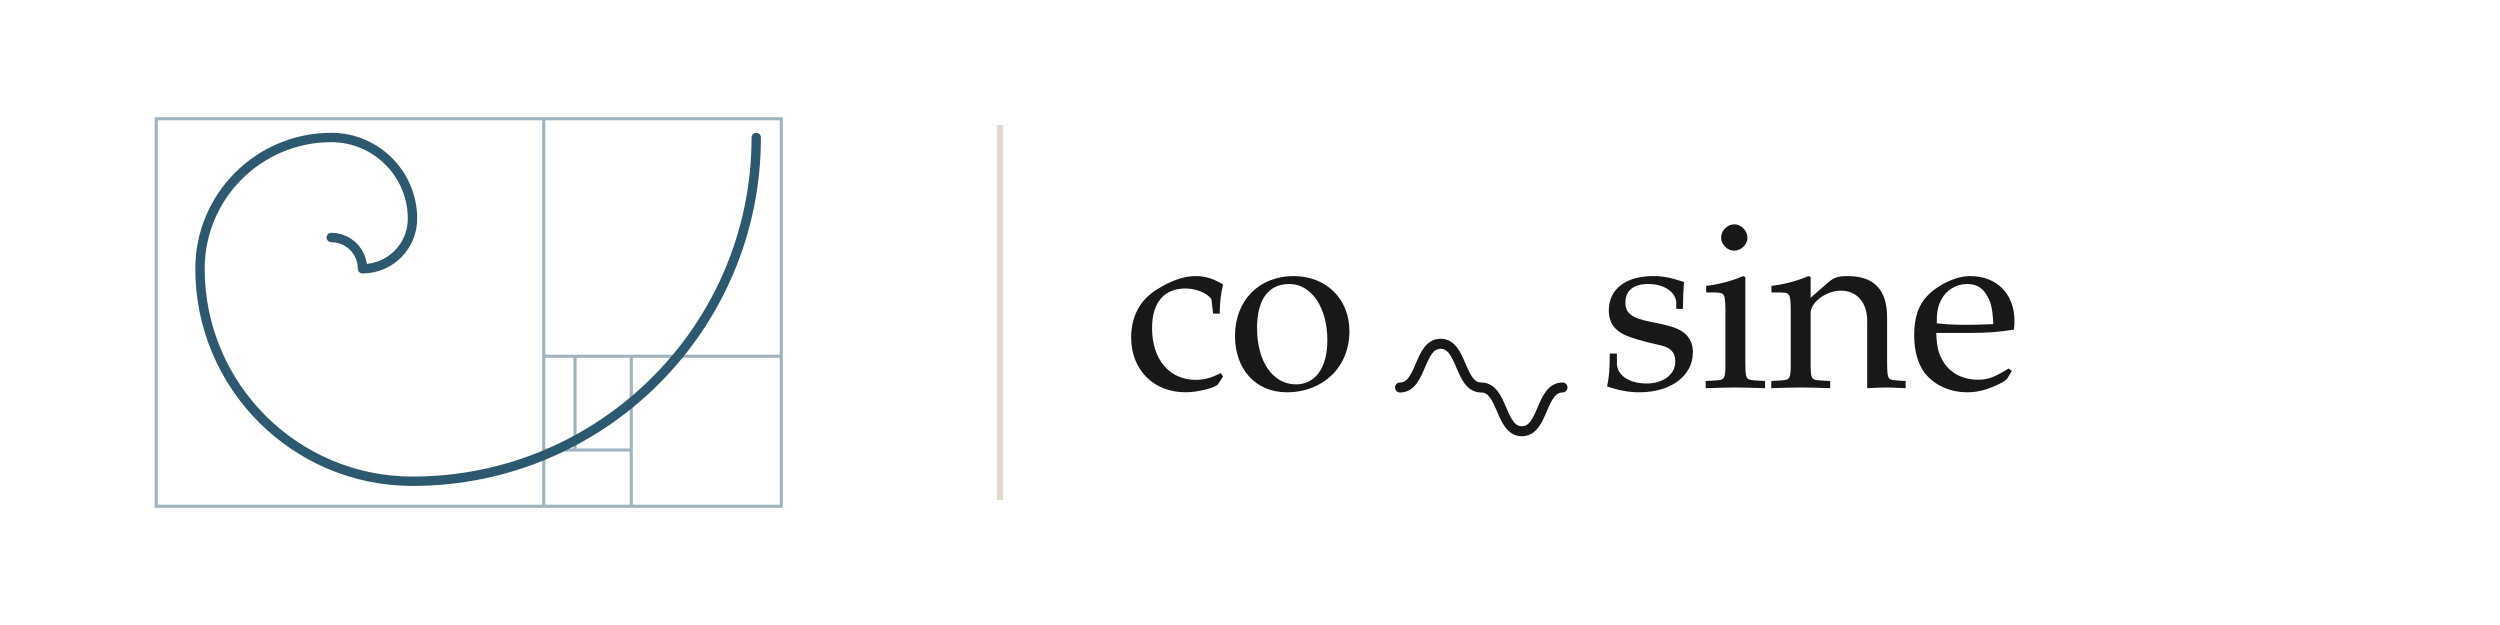
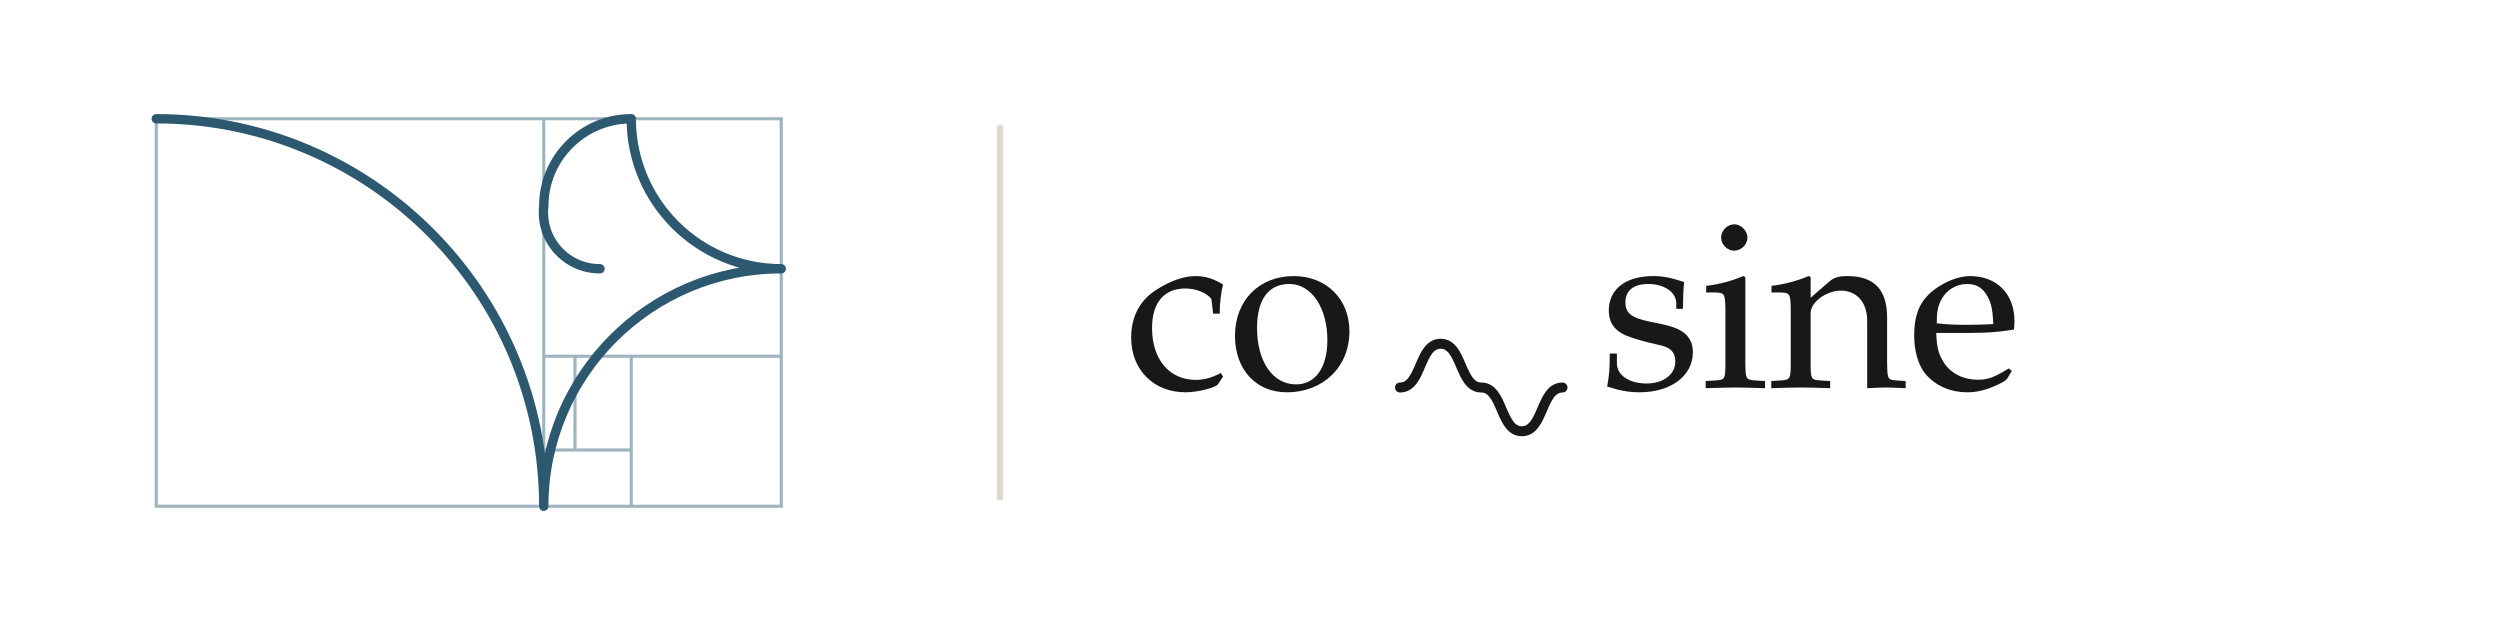
<svg xmlns="http://www.w3.org/2000/svg" viewBox="0 0 400 100" width="400" height="100">
  <g transform="translate(25, 19)">
    <g stroke="#2C5970" stroke-width="0.5" fill="none" opacity="0.45">
      <rect x="0" y="0" width="100" height="62" />
      <line x1="62" y1="0" x2="62" y2="62" />
      <line x1="62" y1="38" x2="100" y2="38" />
      <line x1="76" y1="38" x2="76" y2="62" />
      <line x1="62" y1="53" x2="76" y2="53" />
      <line x1="67" y1="38" x2="67" y2="53" />
    </g>
-     <path d="M 96 3 A 55 55 0 0 1 41 58 A 34 34 0 0 1 7 24 A 21 21 0 0 1 28 3 A 13 13 0 0 1 41 16 A 8 8 0 0 1 33 24 A 5 5 0 0 0 28 19" fill="none" stroke="#2C5970" stroke-width="1.5" stroke-linecap="round" stroke-linejoin="round" />
+     <path d="M 0 0 A 62 62 0 0 1 62 62 A 38 38 0 0 1 100 24 A 24 24 0 0 1 76 0 A 14 14 0 0 0 62 14 A 9 9 0 0 0 71 24" fill="none" stroke="#2C5970" stroke-width="1.5" stroke-linecap="round" stroke-linejoin="round" />
  </g>
  <line x1="160" y1="20" x2="160" y2="80" stroke="#E0DACE" stroke-width="1" />
  <g transform="translate(180, 0)">
    <text x="0" y="62" font-family="'Iowan Old Style', 'Palatino', 'Georgia', serif" font-size="38" fill="#1A1817">co</text>
    <path d="M 44 62 C 47.5 62, 47 55, 50.5 55 C 54 55, 53.5 62, 57 62 C 60.5 62, 60 69, 63.5 69 C 67 69, 66.5 62, 70 62" fill="none" stroke="#1A1817" stroke-width="1.6" stroke-linecap="round" />
    <text x="76" y="62" font-family="'Iowan Old Style', 'Palatino', 'Georgia', serif" font-size="38" fill="#1A1817">sine</text>
  </g>
</svg>
